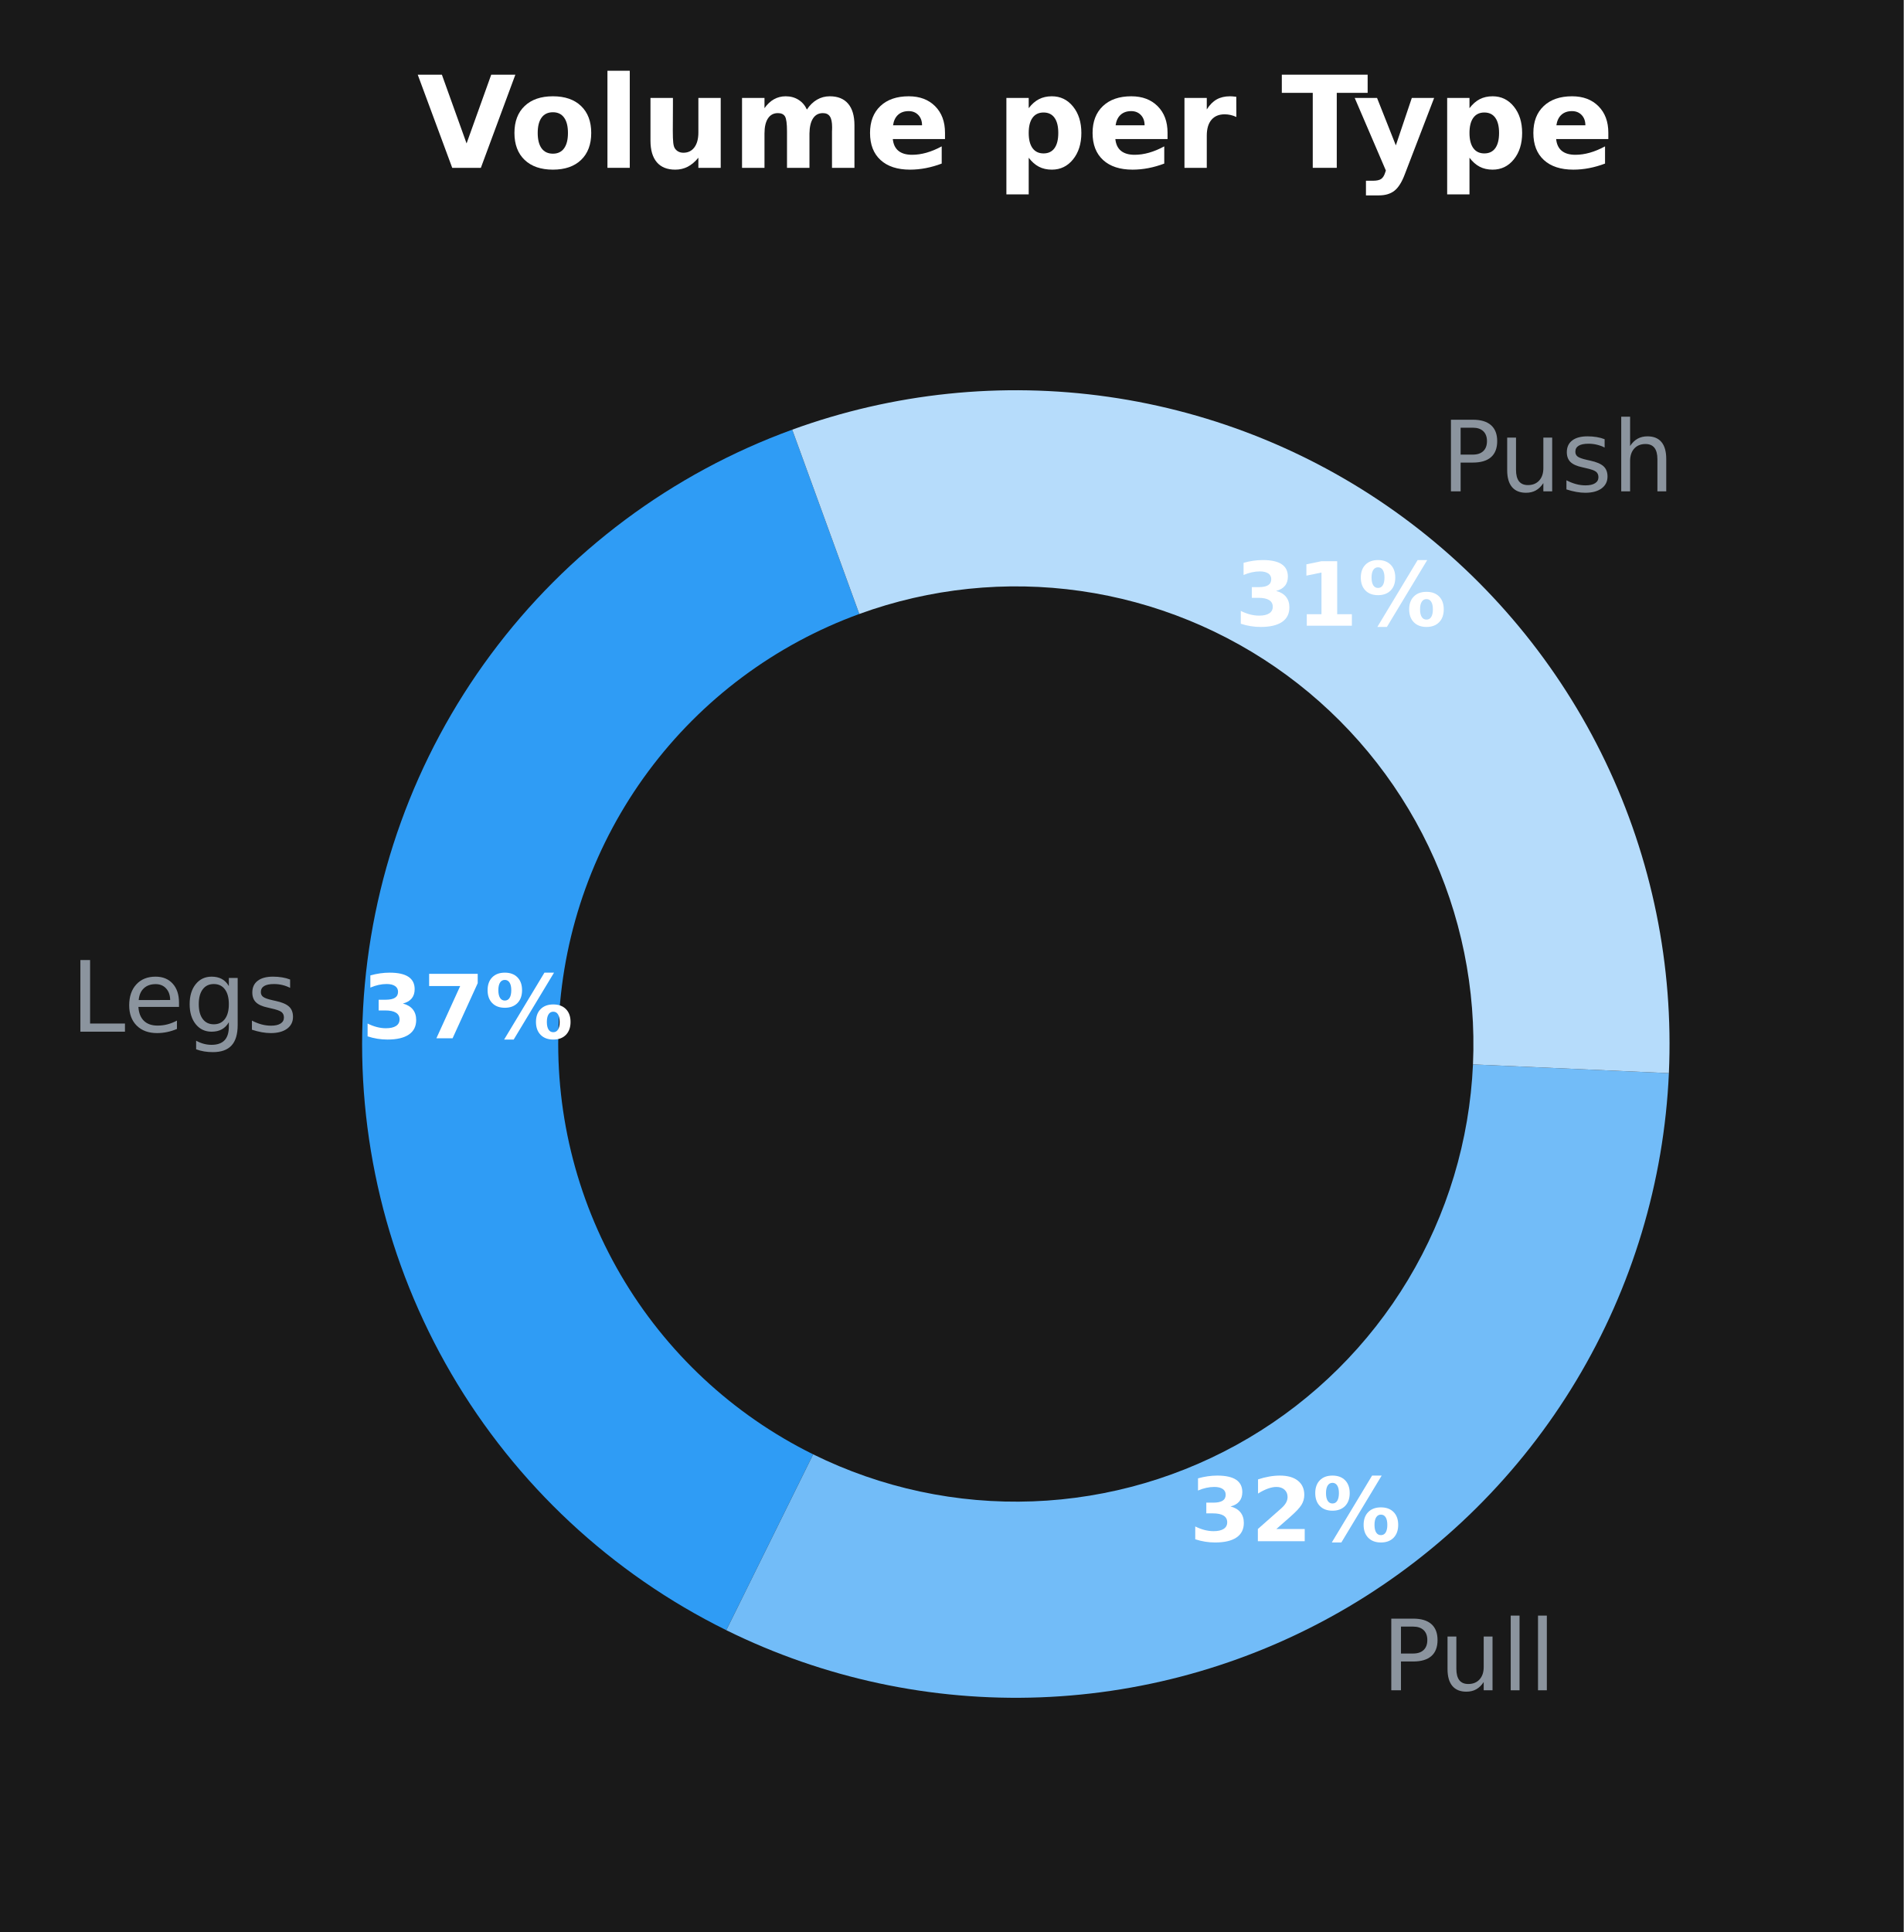
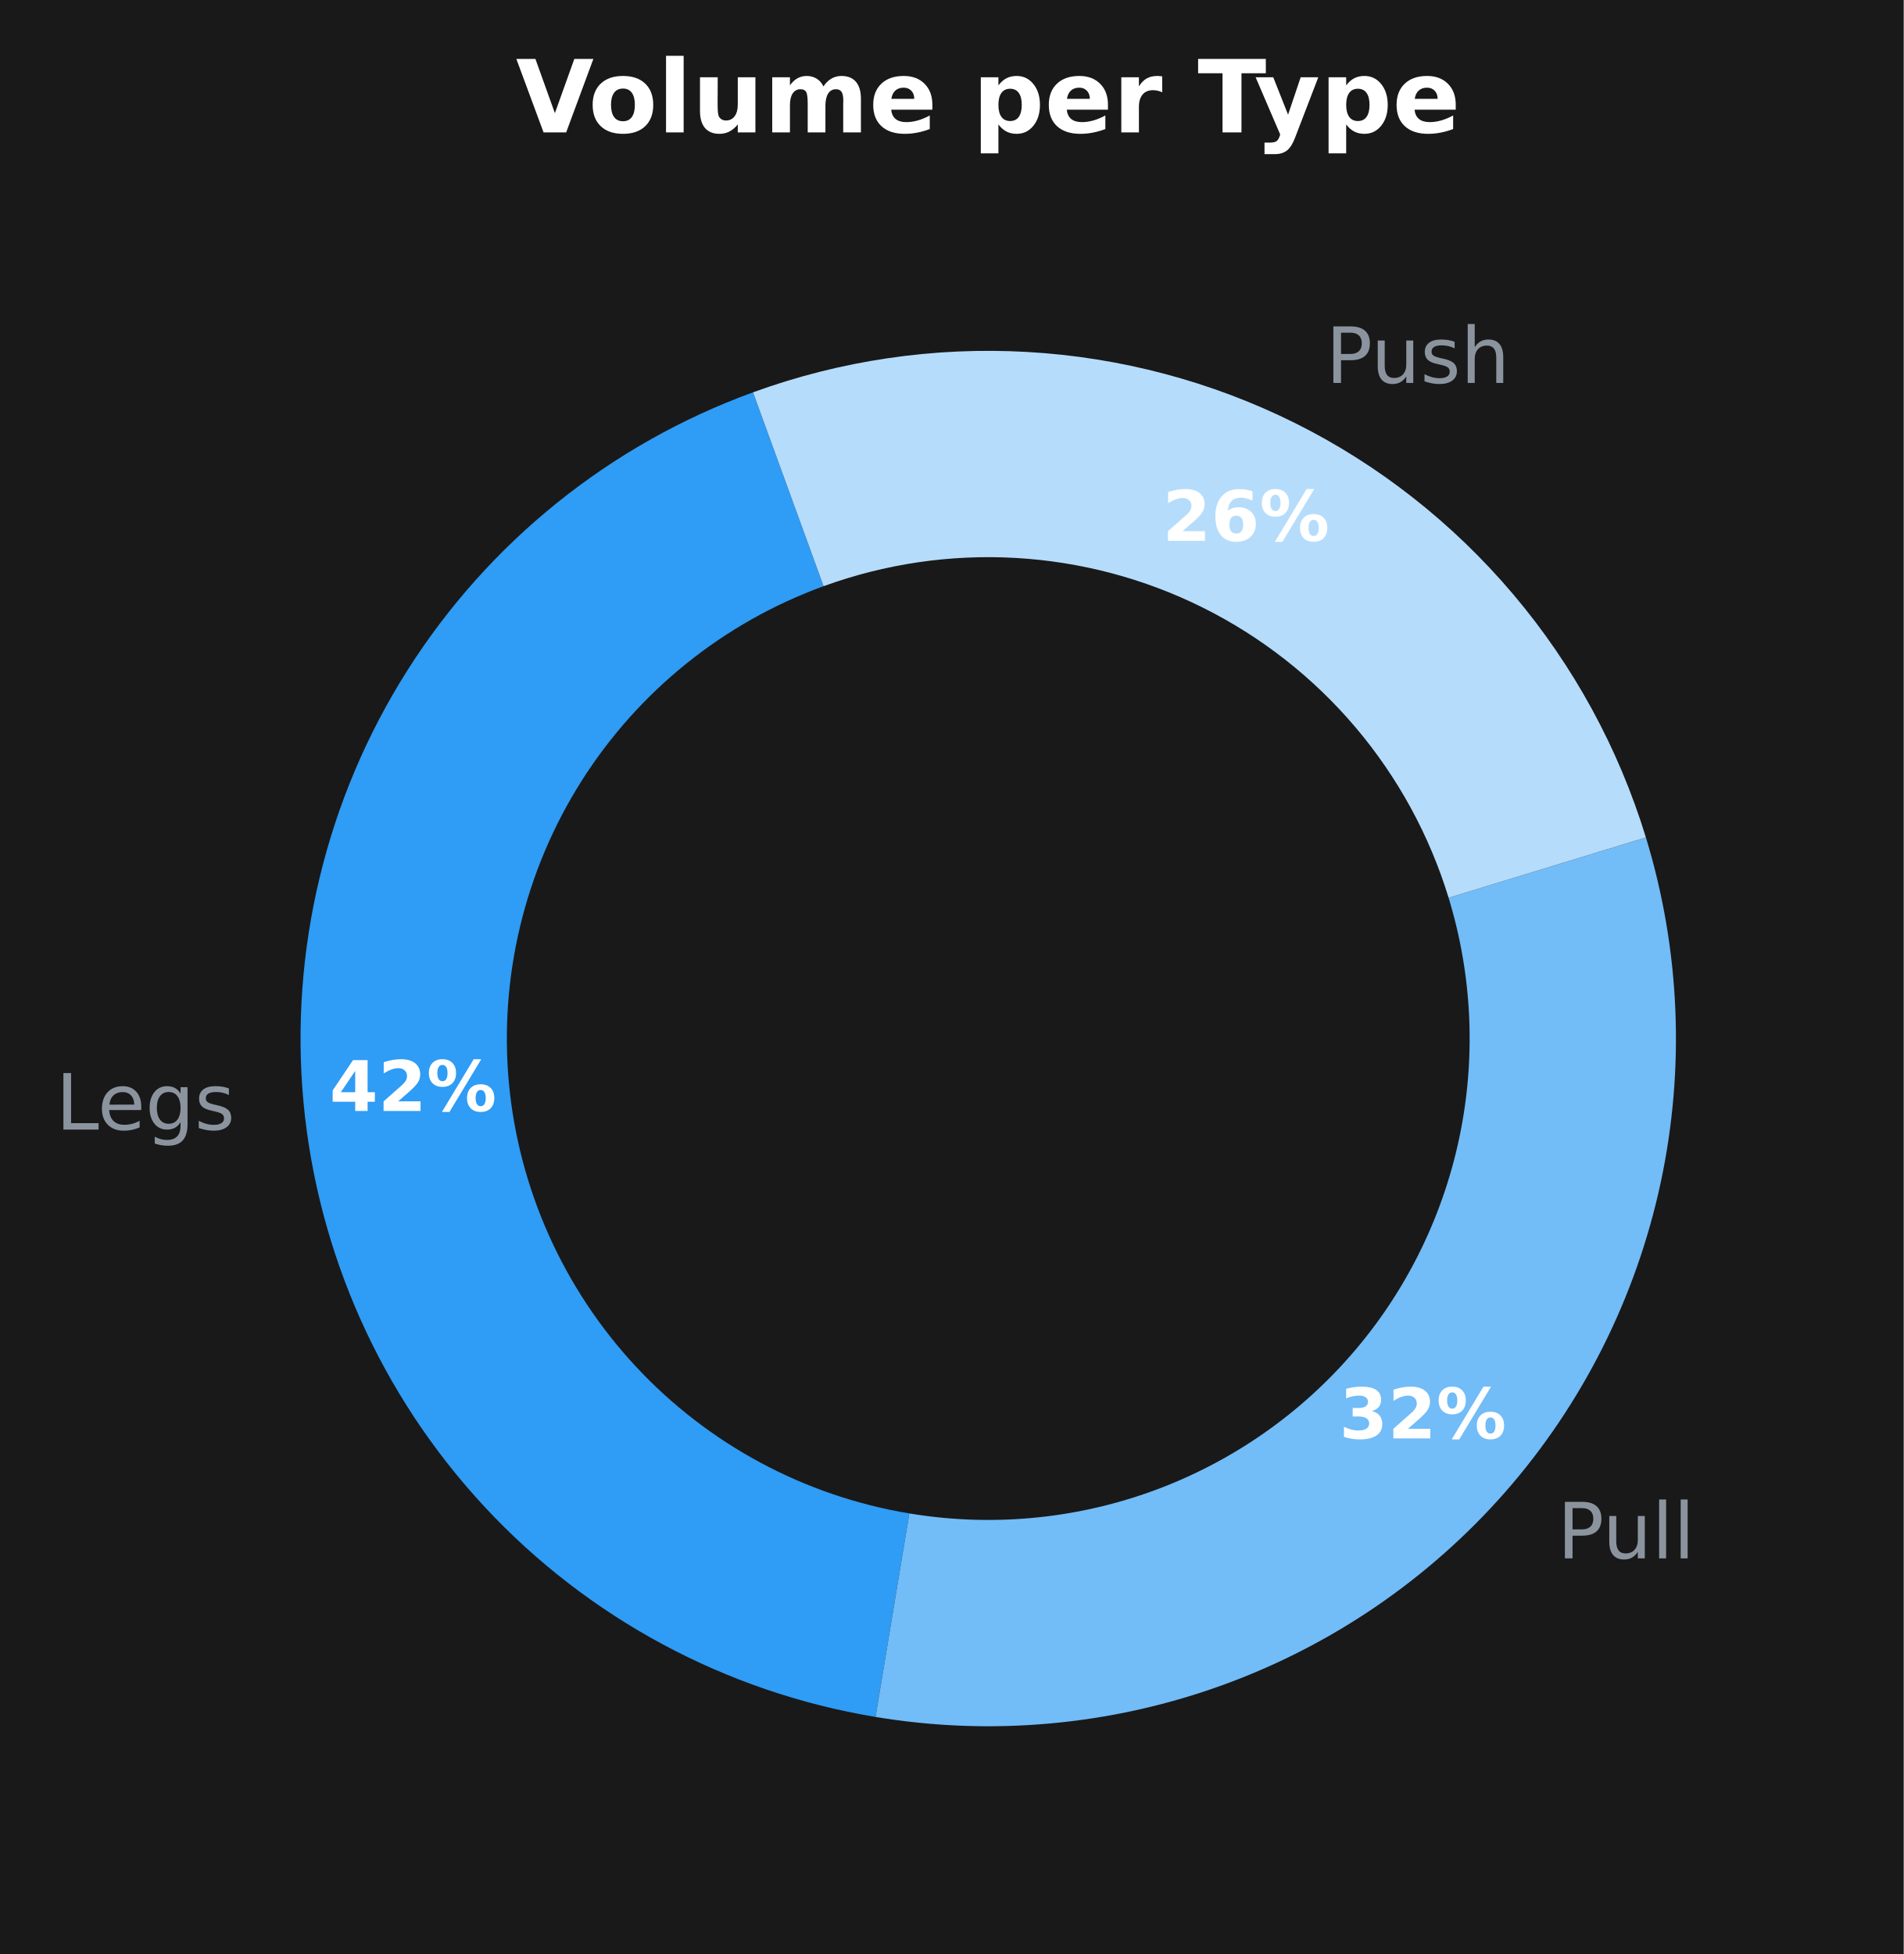
- <svg xmlns="http://www.w3.org/2000/svg" xmlns:xlink="http://www.w3.org/1999/xlink" width="193.738pt" height="196.598pt" viewBox="0 0 193.738 196.598" version="1.1">
+ <svg xmlns="http://www.w3.org/2000/svg" xmlns:xlink="http://www.w3.org/1999/xlink" width="245.548pt" height="252.038pt" viewBox="0 0 245.548 252.038" version="1.1">
  <defs>
    <style type="text/css">*{stroke-linejoin: round; stroke-linecap: butt}</style>
  </defs>
  <g id="figure_1">
    <g id="patch_1">
-       <path d="M -0 196.598  L 193.738 196.598  L 193.738 0  L -0 0  z " style="fill: #191919" />
+       <path d="M 0 252.038  L 245.548 252.038  L 245.548 0  L 0 0  z " style="fill: #191919" />
    </g>
    <g id="axes_1">
      <g id="patch_2">
-         <path d="M 80.625 43.722  C 68.381 48.178 57.713 56.134 49.949 66.598  C 42.186 77.062 37.665 89.579 36.951 102.589  C 36.236 115.598 39.358 128.535 45.929 139.786  C 52.499 151.038 62.232 160.115 73.913 165.885  L 82.753 147.991  C 74.576 143.952 67.763 137.598 63.164 129.722  C 58.564 121.846 56.379 112.79 56.879 103.683  C 57.379 94.577 60.544 85.815 65.978 78.49  C 71.412 71.166 78.88 65.596 87.451 62.477  z " style="fill: #2f9cf5" />
+         <path d="M 97.129 50.603  C 78.713 57.306 63.027 69.927 52.538 86.482  C 42.049 103.037 37.336 122.61 39.141 142.125  C 40.945 161.64 49.167 180.017 62.514 194.368  C 75.86 208.719 93.594 218.25 112.927 221.462  L 117.289 195.211  C 103.756 192.962 91.343 186.29 82 176.245  C 72.657 166.199 66.902 153.335 65.639 139.675  C 64.376 126.014 67.675 112.313 75.017 100.725  C 82.36 89.136 93.339 80.302 106.231 75.61  z " style="fill: #2f9cf5" />
      </g>
      <g id="patch_3">
-         <path d="M 73.913 165.885  C 83.831 170.784 94.815 173.133 105.868 172.719  C 116.922 172.305 127.7 169.141 137.223 163.514  C 146.746 157.887 154.717 149.972 160.412 140.49  C 166.107 131.007 169.348 120.252 169.84 109.202  L 149.902 108.313  C 149.557 116.048 147.288 123.576 143.302 130.214  C 139.315 136.852 133.736 142.392 127.07 146.331  C 120.403 150.27 112.859 152.485 105.121 152.775  C 97.384 153.065 89.695 151.42 82.753 147.991  z " style="fill: #72bcf8" />
+         <path d="M 112.927 221.462  C 127.826 223.938 143.112 222.568 157.333 217.483  C 171.554 212.398 184.243 203.765 194.194 192.404  C 204.145 181.044 211.032 167.328 214.199 152.561  C 217.366 137.794 216.711 122.46 212.294 108.018  L 186.846 115.8  C 189.938 125.91 190.397 136.643 188.18 146.98  C 185.963 157.317 181.142 166.918 174.176 174.87  C 167.211 182.823 158.328 188.866 148.373 192.426  C 138.419 195.985 127.718 196.944 117.289 195.211  z " style="fill: #72bcf8" />
      </g>
      <g id="patch_4">
-         <path d="M 169.84 109.202  C 170.328 98.267 168.11 87.38 163.383 77.508  C 158.656 67.636 151.566 59.081 142.742 52.605  C 133.918 46.129 123.631 41.929 112.796 40.38  C 101.961 38.831 90.91 39.979 80.625 43.722  L 87.451 62.477  C 94.65 59.856 102.387 59.053 109.971 60.137  C 117.556 61.222 124.756 64.162 130.933 68.695  C 137.11 73.228 142.073 79.217 145.382 86.127  C 148.69 93.037 150.243 100.659 149.902 108.313  z " style="fill: #b6dcfb" />
+         <path d="M 212.294 108.018  C 208.774 96.505 202.946 85.829 195.167 76.641  C 187.388 67.453 177.819 59.944 167.045 54.572  C 156.27 49.201 144.515 46.079 132.495 45.397  C 120.476 44.714 108.442 46.486 97.129 50.603  L 106.231 75.61  C 114.15 72.728 122.573 71.487 130.987 71.965  C 139.401 72.443 147.63 74.628 155.172 78.388  C 162.714 82.148 169.412 87.404 174.857 93.836  C 180.302 100.268 184.382 107.741 186.846 115.8  z " style="fill: #b6dcfb" />
      </g>
      <g id="matplotlib.axis_1" />
      <g id="matplotlib.axis_2" />
      <g id="text_1">
-         <g style="fill: #8b949e" transform="translate(7.2 104.9831) scale(0.1 -0.1)">
+         <g style="fill: #8b949e" transform="translate(7.2 145.701) scale(0.1 -0.1)">
          <defs>
            <path id="DejaVuSans-4c" d="M 628 4666  L 1259 4666  L 1259 531  L 3531 531  L 3531 0  L 628 0  L 628 4666  z " transform="scale(0.015625)" />
            <path id="DejaVuSans-65" d="M 3597 1894  L 3597 1613  L 953 1613  Q 991 1019 1311 708  Q 1631 397 2203 397  Q 2534 397 2845 478  Q 3156 559 3463 722  L 3463 178  Q 3153 47 2828 -22  Q 2503 -91 2169 -91  Q 1331 -91 842 396  Q 353 884 353 1716  Q 353 2575 817 3079  Q 1281 3584 2069 3584  Q 2775 3584 3186 3129  Q 3597 2675 3597 1894  z M 3022 2063  Q 3016 2534 2758 2815  Q 2500 3097 2075 3097  Q 1594 3097 1305 2825  Q 1016 2553 972 2059  L 3022 2063  z " transform="scale(0.015625)" />
            <path id="DejaVuSans-67" d="M 2906 1791  Q 2906 2416 2648 2759  Q 2391 3103 1925 3103  Q 1463 3103 1205 2759  Q 947 2416 947 1791  Q 947 1169 1205 825  Q 1463 481 1925 481  Q 2391 481 2648 825  Q 2906 1169 2906 1791  z M 3481 434  Q 3481 -459 3084 -895  Q 2688 -1331 1869 -1331  Q 1566 -1331 1297 -1286  Q 1028 -1241 775 -1147  L 775 -588  Q 1028 -725 1275 -790  Q 1522 -856 1778 -856  Q 2344 -856 2625 -561  Q 2906 -266 2906 331  L 2906 616  Q 2728 306 2450 153  Q 2172 0 1784 0  Q 1141 0 747 490  Q 353 981 353 1791  Q 353 2603 747 3093  Q 1141 3584 1784 3584  Q 2172 3584 2450 3431  Q 2728 3278 2906 2969  L 2906 3500  L 3481 3500  L 3481 434  z " transform="scale(0.015625)" />
            <path id="DejaVuSans-73" d="M 2834 3397  L 2834 2853  Q 2591 2978 2328 3040  Q 2066 3103 1784 3103  Q 1356 3103 1142 2972  Q 928 2841 928 2578  Q 928 2378 1081 2264  Q 1234 2150 1697 2047  L 1894 2003  Q 2506 1872 2764 1633  Q 3022 1394 3022 966  Q 3022 478 2636 193  Q 2250 -91 1575 -91  Q 1294 -91 989 -36  Q 684 19 347 128  L 347 722  Q 666 556 975 473  Q 1284 391 1588 391  Q 1994 391 2212 530  Q 2431 669 2431 922  Q 2431 1156 2273 1281  Q 2116 1406 1581 1522  L 1381 1569  Q 847 1681 609 1914  Q 372 2147 372 2553  Q 372 3047 722 3315  Q 1072 3584 1716 3584  Q 2034 3584 2315 3537  Q 2597 3491 2834 3397  z " transform="scale(0.015625)" />
          </defs>
          <use xlink:href="#DejaVuSans-4c" />
          <use xlink:href="#DejaVuSans-65" transform="translate(53.96289 0)" />
          <use xlink:href="#DejaVuSans-67" transform="translate(115.4863 0)" />
          <use xlink:href="#DejaVuSans-73" transform="translate(178.9629 0)" />
        </g>
      </g>
      <g id="text_2">
-         <g style="fill: #ffffff" transform="translate(36.80788 105.656) scale(0.09 -0.09)">
+         <g style="fill: #ffffff" transform="translate(42.50172 143.3017) scale(0.09 -0.09)">
          <defs>
-             <path id="DejaVuSans-Bold-33" d="M 2981 2516  Q 3453 2394 3698 2092  Q 3944 1791 3944 1325  Q 3944 631 3412 270  Q 2881 -91 1863 -91  Q 1503 -91 1142 -33  Q 781 25 428 141  L 428 1069  Q 766 900 1098 814  Q 1431 728 1753 728  Q 2231 728 2486 893  Q 2741 1059 2741 1369  Q 2741 1688 2480 1852  Q 2219 2016 1709 2016  L 1228 2016  L 1228 2791  L 1734 2791  Q 2188 2791 2409 2933  Q 2631 3075 2631 3366  Q 2631 3634 2415 3781  Q 2200 3928 1806 3928  Q 1516 3928 1219 3862  Q 922 3797 628 3669  L 628 4550  Q 984 4650 1334 4700  Q 1684 4750 2022 4750  Q 2931 4750 3382 4451  Q 3834 4153 3834 3553  Q 3834 3144 3618 2883  Q 3403 2622 2981 2516  z " transform="scale(0.015625)" />
-             <path id="DejaVuSans-Bold-37" d="M 428 4666  L 3944 4666  L 3944 3988  L 2125 0  L 953 0  L 2675 3781  L 428 3781  L 428 4666  z " transform="scale(0.015625)" />
+             <path id="DejaVuSans-Bold-34" d="M 2356 3675  L 1038 1722  L 2356 1722  L 2356 3675  z M 2156 4666  L 3494 4666  L 3494 1722  L 4159 1722  L 4159 850  L 3494 850  L 3494 0  L 2356 0  L 2356 850  L 288 850  L 288 1881  L 2156 4666  z " transform="scale(0.015625)" />
+             <path id="DejaVuSans-Bold-32" d="M 1844 884  L 3897 884  L 3897 0  L 506 0  L 506 884  L 2209 2388  Q 2438 2594 2547 2791  Q 2656 2988 2656 3200  Q 2656 3528 2436 3728  Q 2216 3928 1850 3928  Q 1569 3928 1234 3808  Q 900 3688 519 3450  L 519 4475  Q 925 4609 1322 4679  Q 1719 4750 2100 4750  Q 2938 4750 3402 4381  Q 3866 4013 3866 3353  Q 3866 2972 3669 2642  Q 3472 2313 2841 1759  L 1844 884  z " transform="scale(0.015625)" />
            <path id="DejaVuSans-Bold-25" d="M 4959 1925  Q 4738 1925 4616 1733  Q 4494 1541 4494 1184  Q 4494 825 4614 633  Q 4734 441 4959 441  Q 5184 441 5303 633  Q 5422 825 5422 1184  Q 5422 1541 5301 1733  Q 5181 1925 4959 1925  z M 4959 2450  Q 5541 2450 5875 2112  Q 6209 1775 6209 1184  Q 6209 594 5875 251  Q 5541 -91 4959 -91  Q 4378 -91 4042 251  Q 3706 594 3706 1184  Q 3706 1772 4042 2111  Q 4378 2450 4959 2450  z M 2094 -91  L 1403 -91  L 4319 4750  L 5013 4750  L 2094 -91  z M 1453 4750  Q 2034 4750 2367 4411  Q 2700 4072 2700 3481  Q 2700 2891 2367 2550  Q 2034 2209 1453 2209  Q 872 2209 539 2550  Q 206 2891 206 3481  Q 206 4072 539 4411  Q 872 4750 1453 4750  z M 1453 4225  Q 1228 4225 1106 4031  Q 984 3838 984 3481  Q 984 3122 1106 2926  Q 1228 2731 1453 2731  Q 1678 2731 1798 2926  Q 1919 3122 1919 3481  Q 1919 3838 1797 4031  Q 1675 4225 1453 4225  z " transform="scale(0.015625)" />
          </defs>
-           <use xlink:href="#DejaVuSans-Bold-33" />
-           <use xlink:href="#DejaVuSans-Bold-37" transform="translate(69.58008 0)" />
+           <use xlink:href="#DejaVuSans-Bold-34" />
+           <use xlink:href="#DejaVuSans-Bold-32" transform="translate(69.58008 0)" />
          <use xlink:href="#DejaVuSans-Bold-25" transform="translate(139.1602 0)" />
        </g>
      </g>
      <g id="text_3">
-         <g style="fill: #8b949e" transform="translate(140.6073 172.0009) scale(0.1 -0.1)">
+         <g style="fill: #8b949e" transform="translate(200.8669 201.0083) scale(0.1 -0.1)">
          <defs>
            <path id="DejaVuSans-50" d="M 1259 4147  L 1259 2394  L 2053 2394  Q 2494 2394 2734 2622  Q 2975 2850 2975 3272  Q 2975 3691 2734 3919  Q 2494 4147 2053 4147  L 1259 4147  z M 628 4666  L 2053 4666  Q 2838 4666 3239 4311  Q 3641 3956 3641 3272  Q 3641 2581 3239 2228  Q 2838 1875 2053 1875  L 1259 1875  L 1259 0  L 628 0  L 628 4666  z " transform="scale(0.015625)" />
            <path id="DejaVuSans-75" d="M 544 1381  L 544 3500  L 1119 3500  L 1119 1403  Q 1119 906 1312 657  Q 1506 409 1894 409  Q 2359 409 2629 706  Q 2900 1003 2900 1516  L 2900 3500  L 3475 3500  L 3475 0  L 2900 0  L 2900 538  Q 2691 219 2414 64  Q 2138 -91 1772 -91  Q 1169 -91 856 284  Q 544 659 544 1381  z M 1991 3584  L 1991 3584  z " transform="scale(0.015625)" />
            <path id="DejaVuSans-6c" d="M 603 4863  L 1178 4863  L 1178 0  L 603 0  L 603 4863  z " transform="scale(0.015625)" />
          </defs>
          <use xlink:href="#DejaVuSans-50" />
          <use xlink:href="#DejaVuSans-75" transform="translate(58.55273 0)" />
          <use xlink:href="#DejaVuSans-6c" transform="translate(121.9316 0)" />
          <use xlink:href="#DejaVuSans-6c" transform="translate(149.7148 0)" />
        </g>
      </g>
      <g id="text_4">
-         <g style="fill: #ffffff" transform="translate(121.0365 156.8332) scale(0.09 -0.09)">
+         <g style="fill: #ffffff" transform="translate(172.7468 185.5363) scale(0.09 -0.09)">
          <defs>
-             <path id="DejaVuSans-Bold-32" d="M 1844 884  L 3897 884  L 3897 0  L 506 0  L 506 884  L 2209 2388  Q 2438 2594 2547 2791  Q 2656 2988 2656 3200  Q 2656 3528 2436 3728  Q 2216 3928 1850 3928  Q 1569 3928 1234 3808  Q 900 3688 519 3450  L 519 4475  Q 925 4609 1322 4679  Q 1719 4750 2100 4750  Q 2938 4750 3402 4381  Q 3866 4013 3866 3353  Q 3866 2972 3669 2642  Q 3472 2313 2841 1759  L 1844 884  z " transform="scale(0.015625)" />
+             <path id="DejaVuSans-Bold-33" d="M 2981 2516  Q 3453 2394 3698 2092  Q 3944 1791 3944 1325  Q 3944 631 3412 270  Q 2881 -91 1863 -91  Q 1503 -91 1142 -33  Q 781 25 428 141  L 428 1069  Q 766 900 1098 814  Q 1431 728 1753 728  Q 2231 728 2486 893  Q 2741 1059 2741 1369  Q 2741 1688 2480 1852  Q 2219 2016 1709 2016  L 1228 2016  L 1228 2791  L 1734 2791  Q 2188 2791 2409 2933  Q 2631 3075 2631 3366  Q 2631 3634 2415 3781  Q 2200 3928 1806 3928  Q 1516 3928 1219 3862  Q 922 3797 628 3669  L 628 4550  Q 984 4650 1334 4700  Q 1684 4750 2022 4750  Q 2931 4750 3382 4451  Q 3834 4153 3834 3553  Q 3834 3144 3618 2883  Q 3403 2622 2981 2516  z " transform="scale(0.015625)" />
          </defs>
          <use xlink:href="#DejaVuSans-Bold-33" />
          <use xlink:href="#DejaVuSans-Bold-32" transform="translate(69.58008 0)" />
          <use xlink:href="#DejaVuSans-Bold-25" transform="translate(139.1602 0)" />
        </g>
      </g>
      <g id="text_5">
-         <g style="fill: #8b949e" transform="translate(146.6784 50.00123) scale(0.1 -0.1)">
+         <g style="fill: #8b949e" transform="translate(171.0024 49.39322) scale(0.1 -0.1)">
          <defs>
            <path id="DejaVuSans-68" d="M 3513 2113  L 3513 0  L 2938 0  L 2938 2094  Q 2938 2591 2744 2837  Q 2550 3084 2163 3084  Q 1697 3084 1428 2787  Q 1159 2491 1159 1978  L 1159 0  L 581 0  L 581 4863  L 1159 4863  L 1159 2956  Q 1366 3272 1645 3428  Q 1925 3584 2291 3584  Q 2894 3584 3203 3211  Q 3513 2838 3513 2113  z " transform="scale(0.015625)" />
          </defs>
          <use xlink:href="#DejaVuSans-50" />
          <use xlink:href="#DejaVuSans-75" transform="translate(58.55273 0)" />
          <use xlink:href="#DejaVuSans-73" transform="translate(121.9316 0)" />
          <use xlink:href="#DejaVuSans-68" transform="translate(174.0312 0)" />
        </g>
      </g>
      <g id="text_6">
-         <g style="fill: #ffffff" transform="translate(125.6727 63.66983) scale(0.09 -0.09)">
+         <g style="fill: #ffffff" transform="translate(149.9412 69.75753) scale(0.09 -0.09)">
          <defs>
-             <path id="DejaVuSans-Bold-31" d="M 750 831  L 1813 831  L 1813 3847  L 722 3622  L 722 4441  L 1806 4666  L 2950 4666  L 2950 831  L 4013 831  L 4013 0  L 750 0  L 750 831  z " transform="scale(0.015625)" />
+             <path id="DejaVuSans-Bold-36" d="M 2316 2303  Q 2000 2303 1842 2098  Q 1684 1894 1684 1484  Q 1684 1075 1842 870  Q 2000 666 2316 666  Q 2634 666 2792 870  Q 2950 1075 2950 1484  Q 2950 1894 2792 2098  Q 2634 2303 2316 2303  z M 3803 4544  L 3803 3681  Q 3506 3822 3243 3889  Q 2981 3956 2731 3956  Q 2194 3956 1894 3657  Q 1594 3359 1544 2772  Q 1750 2925 1990 3001  Q 2231 3078 2516 3078  Q 3231 3078 3670 2659  Q 4109 2241 4109 1563  Q 4109 813 3618 361  Q 3128 -91 2303 -91  Q 1394 -91 895 523  Q 397 1138 397 2266  Q 397 3422 980 4083  Q 1563 4744 2578 4744  Q 2900 4744 3203 4694  Q 3506 4644 3803 4544  z " transform="scale(0.015625)" />
          </defs>
-           <use xlink:href="#DejaVuSans-Bold-33" />
-           <use xlink:href="#DejaVuSans-Bold-31" transform="translate(69.58008 0)" />
+           <use xlink:href="#DejaVuSans-Bold-32" />
+           <use xlink:href="#DejaVuSans-Bold-36" transform="translate(69.58008 0)" />
          <use xlink:href="#DejaVuSans-Bold-25" transform="translate(139.1602 0)" />
        </g>
      </g>
      <g id="text_7">
-         <g style="fill: #ffffff" transform="translate(42.44906 17.07797) scale(0.13 -0.13)">
+         <g style="fill: #ffffff" transform="translate(66.5384 17.07797) scale(0.13 -0.13)">
          <defs>
            <path id="DejaVuSans-Bold-56" d="M 31 4666  L 1241 4666  L 2478 1222  L 3713 4666  L 4922 4666  L 3194 0  L 1759 0  L 31 4666  z " transform="scale(0.015625)" />
            <path id="DejaVuSans-Bold-6f" d="M 2203 2784  Q 1831 2784 1636 2517  Q 1441 2250 1441 1747  Q 1441 1244 1636 976  Q 1831 709 2203 709  Q 2569 709 2762 976  Q 2956 1244 2956 1747  Q 2956 2250 2762 2517  Q 2569 2784 2203 2784  z M 2203 3584  Q 3106 3584 3614 3096  Q 4122 2609 4122 1747  Q 4122 884 3614 396  Q 3106 -91 2203 -91  Q 1297 -91 786 396  Q 275 884 275 1747  Q 275 2609 786 3096  Q 1297 3584 2203 3584  z " transform="scale(0.015625)" />
            <path id="DejaVuSans-Bold-6c" d="M 538 4863  L 1656 4863  L 1656 0  L 538 0  L 538 4863  z " transform="scale(0.015625)" />
            <path id="DejaVuSans-Bold-75" d="M 500 1363  L 500 3500  L 1625 3500  L 1625 3150  Q 1625 2866 1622 2436  Q 1619 2006 1619 1863  Q 1619 1441 1641 1255  Q 1663 1069 1716 984  Q 1784 875 1895 815  Q 2006 756 2150 756  Q 2500 756 2700 1025  Q 2900 1294 2900 1772  L 2900 3500  L 4019 3500  L 4019 0  L 2900 0  L 2900 506  Q 2647 200 2364 54  Q 2081 -91 1741 -91  Q 1134 -91 817 281  Q 500 653 500 1363  z " transform="scale(0.015625)" />
            <path id="DejaVuSans-Bold-6d" d="M 3781 2919  Q 3994 3244 4286 3414  Q 4578 3584 4928 3584  Q 5531 3584 5847 3212  Q 6163 2841 6163 2131  L 6163 0  L 5038 0  L 5038 1825  Q 5041 1866 5042 1909  Q 5044 1953 5044 2034  Q 5044 2406 4934 2573  Q 4825 2741 4581 2741  Q 4263 2741 4089 2478  Q 3916 2216 3909 1719  L 3909 0  L 2784 0  L 2784 1825  Q 2784 2406 2684 2573  Q 2584 2741 2328 2741  Q 2006 2741 1831 2477  Q 1656 2213 1656 1722  L 1656 0  L 531 0  L 531 3500  L 1656 3500  L 1656 2988  Q 1863 3284 2130 3434  Q 2397 3584 2719 3584  Q 3081 3584 3359 3409  Q 3638 3234 3781 2919  z " transform="scale(0.015625)" />
            <path id="DejaVuSans-Bold-65" d="M 4031 1759  L 4031 1441  L 1416 1441  Q 1456 1047 1700 850  Q 1944 653 2381 653  Q 2734 653 3104 758  Q 3475 863 3866 1075  L 3866 213  Q 3469 63 3072 -14  Q 2675 -91 2278 -91  Q 1328 -91 801 392  Q 275 875 275 1747  Q 275 2603 792 3093  Q 1309 3584 2216 3584  Q 3041 3584 3536 3087  Q 4031 2591 4031 1759  z M 2881 2131  Q 2881 2450 2695 2645  Q 2509 2841 2209 2841  Q 1884 2841 1681 2658  Q 1478 2475 1428 2131  L 2881 2131  z " transform="scale(0.015625)" />
            <path id="DejaVuSans-Bold-20" transform="scale(0.015625)" />
            <path id="DejaVuSans-Bold-70" d="M 1656 506  L 1656 -1331  L 538 -1331  L 538 3500  L 1656 3500  L 1656 2988  Q 1888 3294 2169 3439  Q 2450 3584 2816 3584  Q 3463 3584 3878 3070  Q 4294 2556 4294 1747  Q 4294 938 3878 423  Q 3463 -91 2816 -91  Q 2450 -91 2169 54  Q 1888 200 1656 506  z M 2400 2772  Q 2041 2772 1848 2508  Q 1656 2244 1656 1747  Q 1656 1250 1848 986  Q 2041 722 2400 722  Q 2759 722 2948 984  Q 3138 1247 3138 1747  Q 3138 2247 2948 2509  Q 2759 2772 2400 2772  z " transform="scale(0.015625)" />
            <path id="DejaVuSans-Bold-72" d="M 3138 2547  Q 2991 2616 2845 2648  Q 2700 2681 2553 2681  Q 2122 2681 1889 2404  Q 1656 2128 1656 1613  L 1656 0  L 538 0  L 538 3500  L 1656 3500  L 1656 2925  Q 1872 3269 2151 3426  Q 2431 3584 2822 3584  Q 2878 3584 2943 3579  Q 3009 3575 3134 3559  L 3138 2547  z " transform="scale(0.015625)" />
            <path id="DejaVuSans-Bold-54" d="M 31 4666  L 4331 4666  L 4331 3756  L 2784 3756  L 2784 0  L 1581 0  L 1581 3756  L 31 3756  L 31 4666  z " transform="scale(0.015625)" />
            <path id="DejaVuSans-Bold-79" d="M 78 3500  L 1197 3500  L 2138 1125  L 2938 3500  L 4056 3500  L 2584 -331  Q 2363 -916 2067 -1148  Q 1772 -1381 1288 -1381  L 641 -1381  L 641 -647  L 991 -647  Q 1275 -647 1404 -556  Q 1534 -466 1606 -231  L 1638 -134  L 78 3500  z " transform="scale(0.015625)" />
          </defs>
          <use xlink:href="#DejaVuSans-Bold-56" />
          <use xlink:href="#DejaVuSans-Bold-6f" transform="translate(71.89258 0)" />
          <use xlink:href="#DejaVuSans-Bold-6c" transform="translate(140.5938 0)" />
          <use xlink:href="#DejaVuSans-Bold-75" transform="translate(174.8711 0)" />
          <use xlink:href="#DejaVuSans-Bold-6d" transform="translate(246.0625 0)" />
          <use xlink:href="#DejaVuSans-Bold-65" transform="translate(350.2617 0)" />
          <use xlink:href="#DejaVuSans-Bold-20" transform="translate(418.084 0)" />
          <use xlink:href="#DejaVuSans-Bold-70" transform="translate(452.8984 0)" />
          <use xlink:href="#DejaVuSans-Bold-65" transform="translate(524.4805 0)" />
          <use xlink:href="#DejaVuSans-Bold-72" transform="translate(592.3027 0)" />
          <use xlink:href="#DejaVuSans-Bold-20" transform="translate(641.6191 0)" />
          <use xlink:href="#DejaVuSans-Bold-54" transform="translate(676.4336 0)" />
          <use xlink:href="#DejaVuSans-Bold-79" transform="translate(732.7715 0)" />
          <use xlink:href="#DejaVuSans-Bold-70" transform="translate(797.957 0)" />
          <use xlink:href="#DejaVuSans-Bold-65" transform="translate(869.5391 0)" />
        </g>
      </g>
    </g>
  </g>
</svg>
